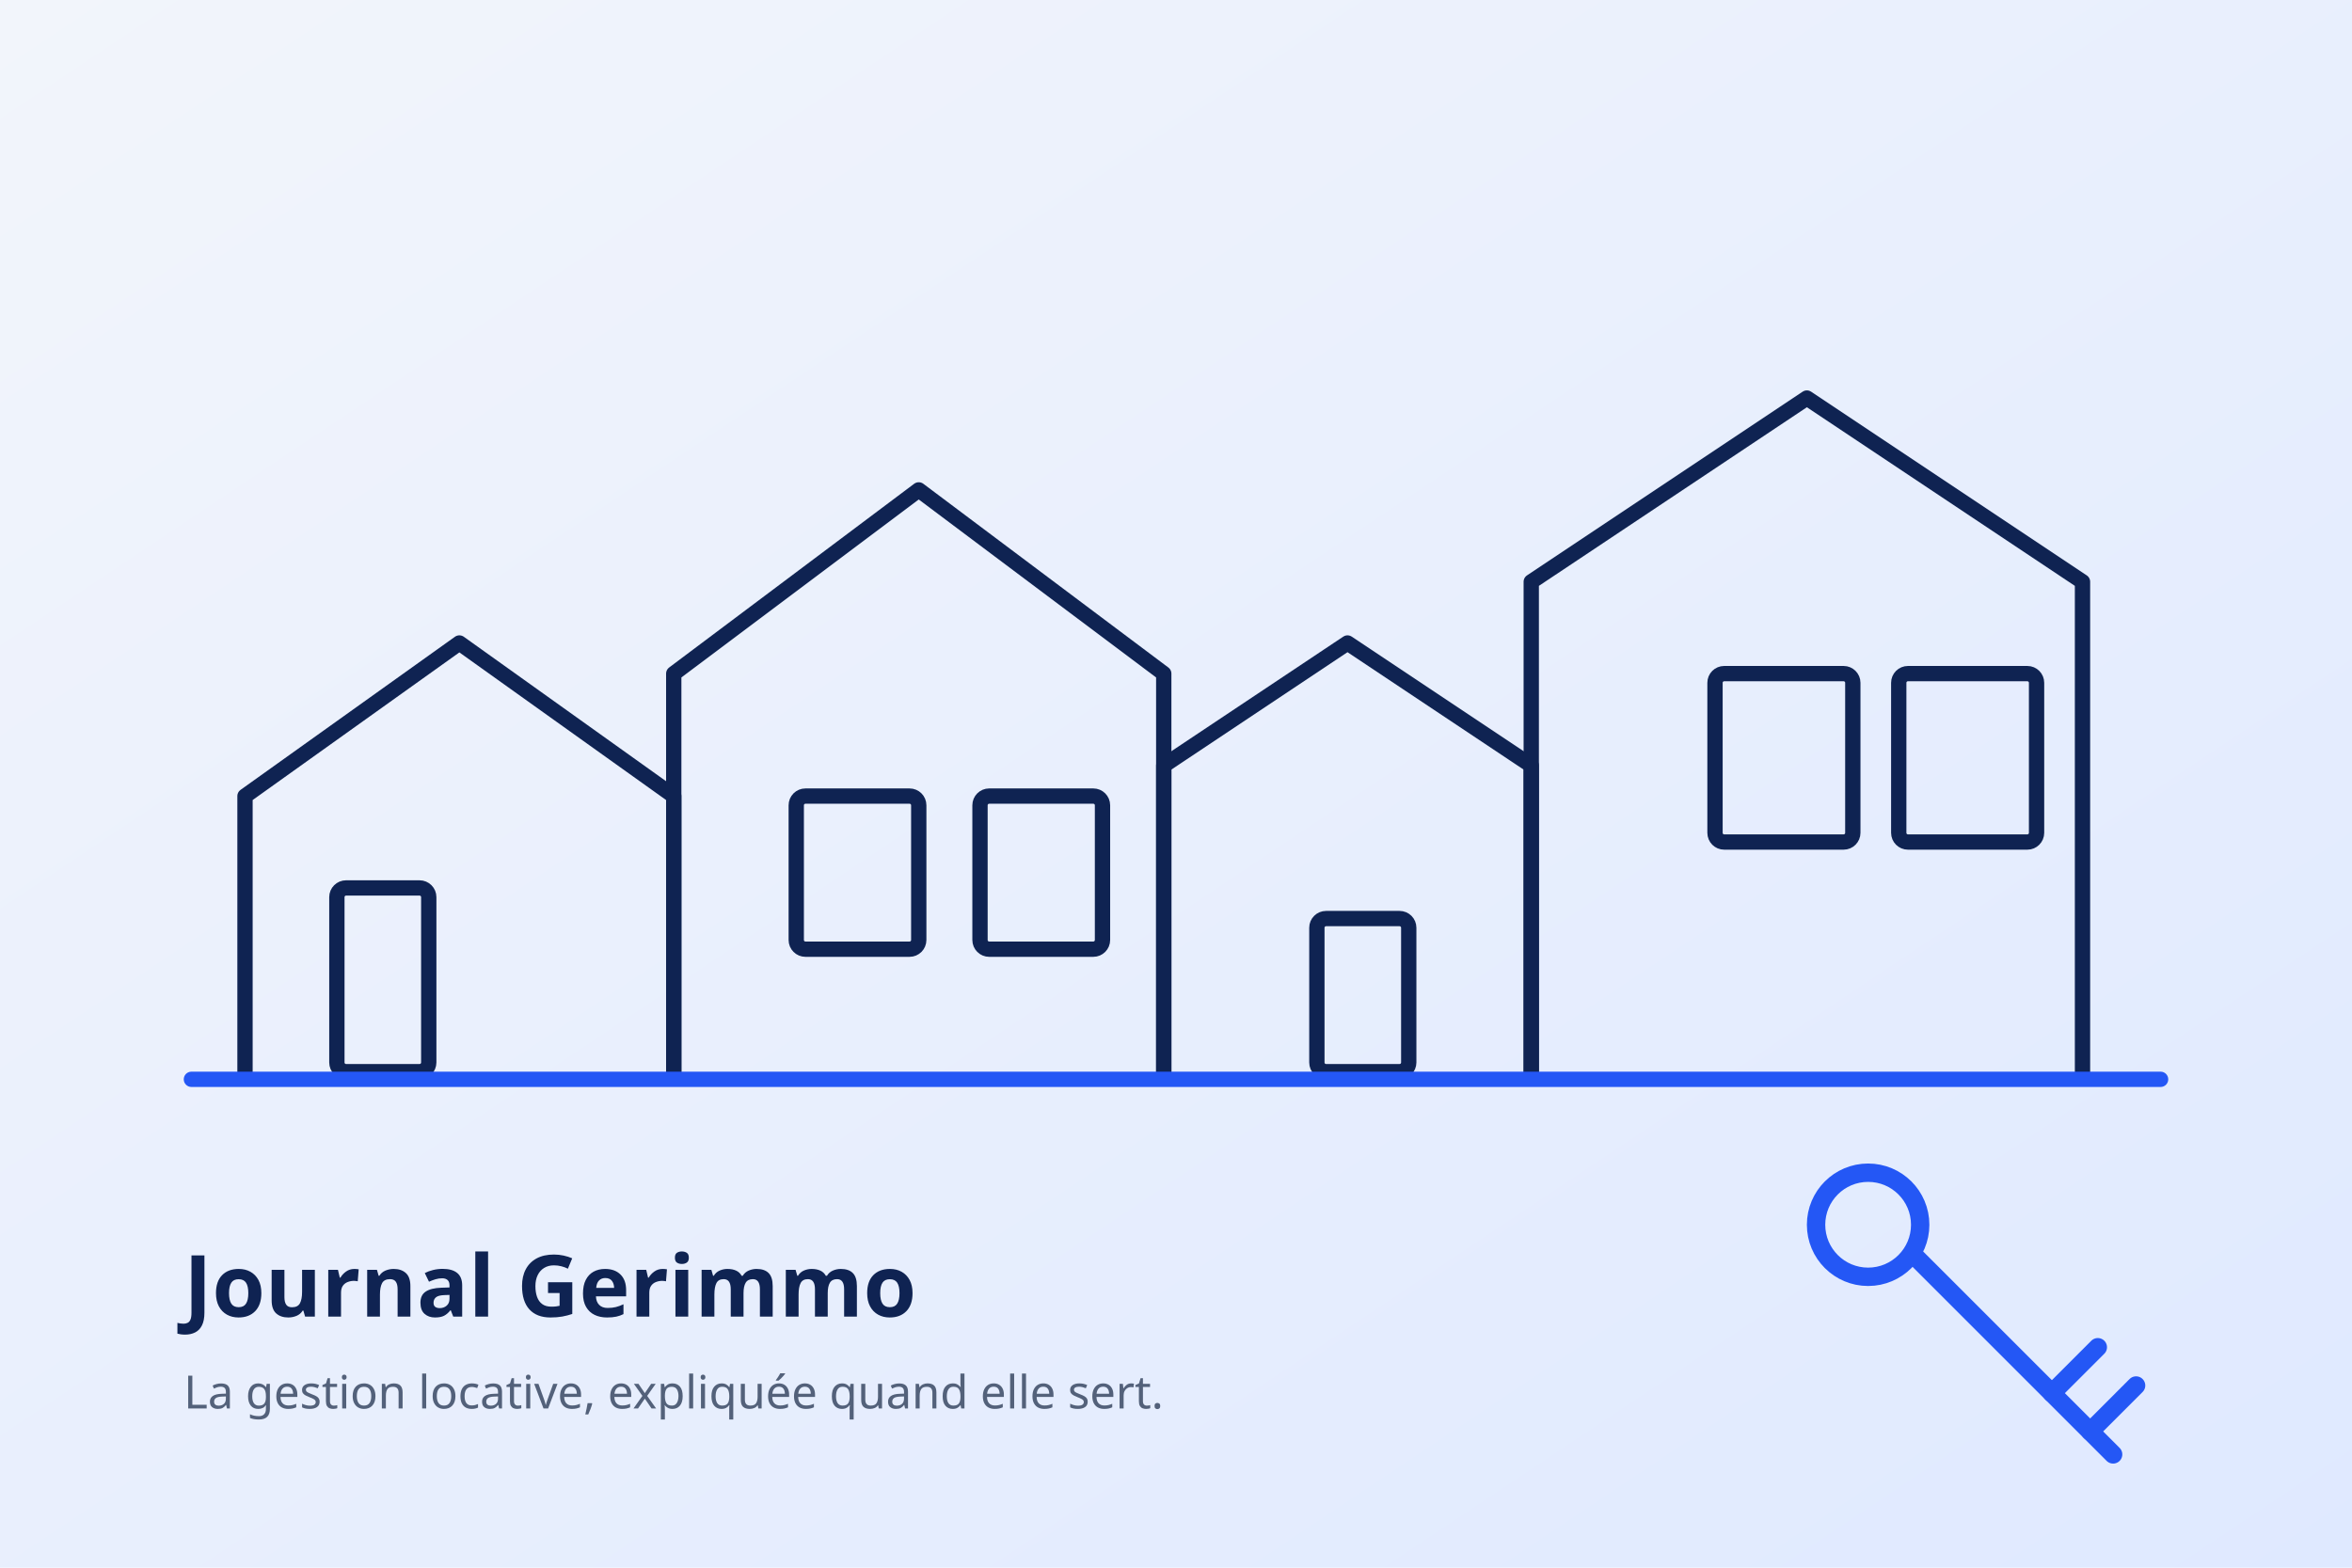
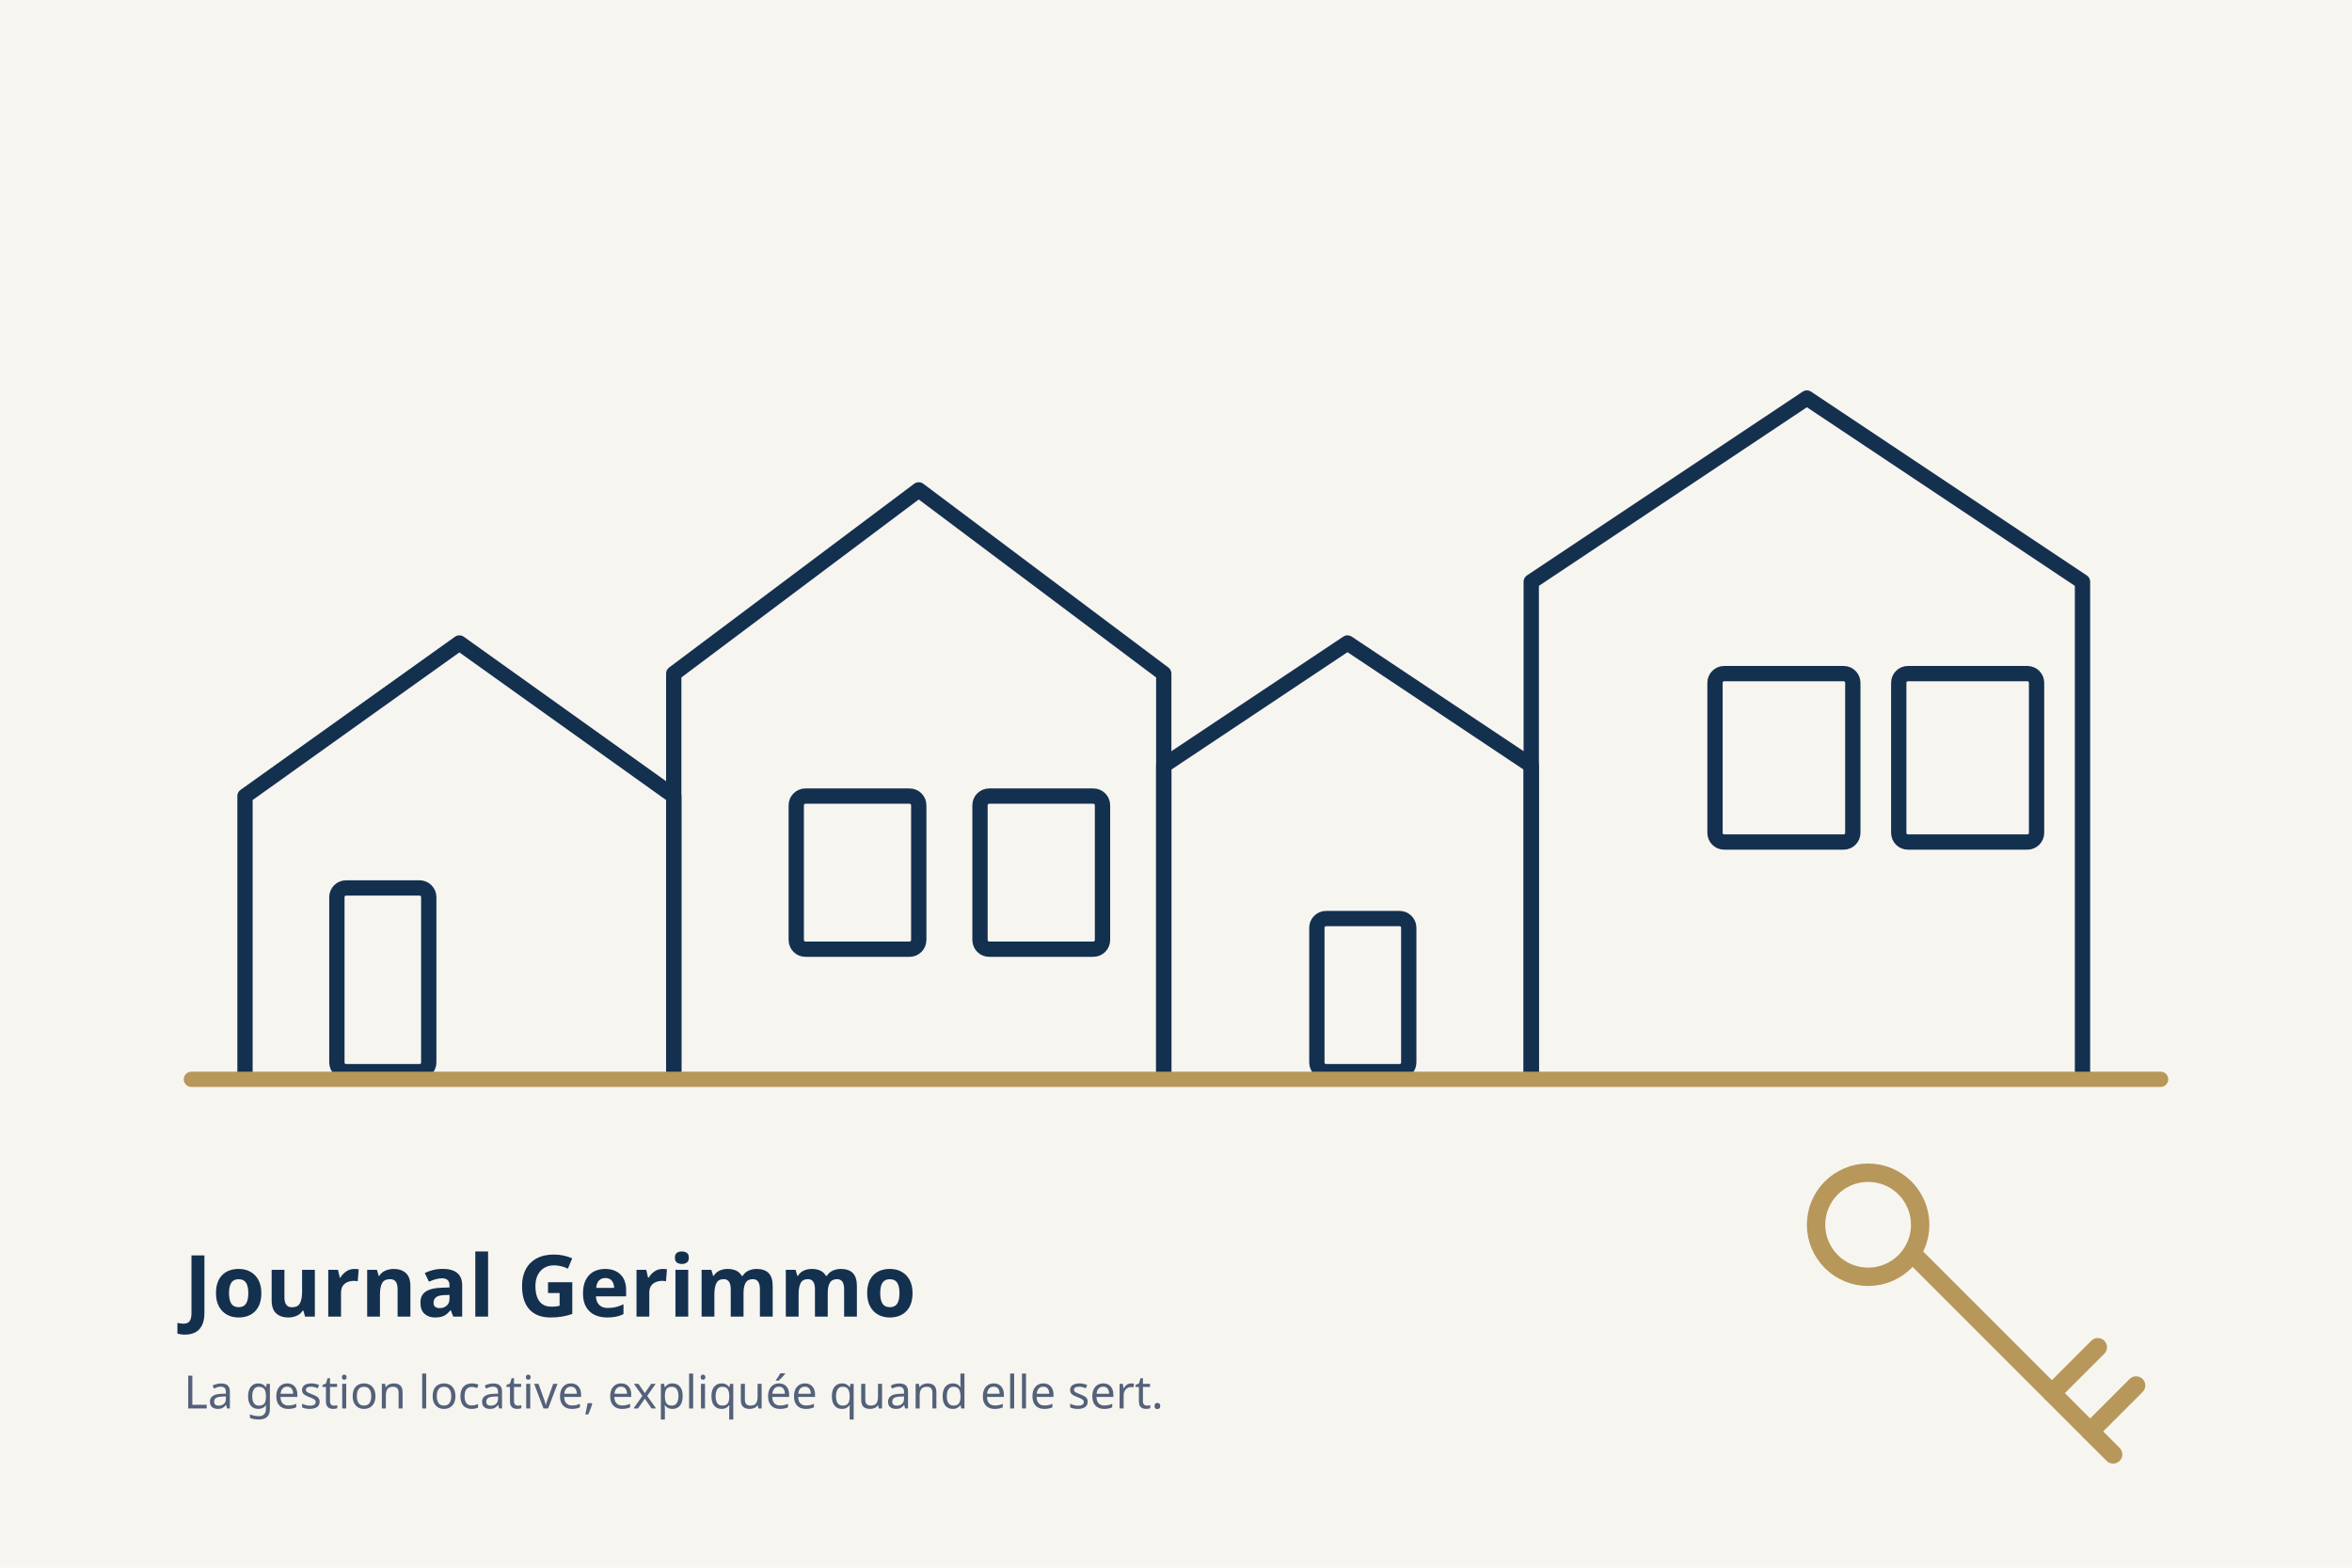
<svg xmlns="http://www.w3.org/2000/svg" viewBox="0 0 1536 1024" width="1536" height="1024" role="img" aria-label="Journal Gerimmo">
-   <defs>
-     <linearGradient id="fond" x1="0" y1="0" x2="1" y2="1">
-       <stop offset="0" stop-color="#f2f5fb" />
-       <stop offset="1" stop-color="#dfe9ff" />
-     </linearGradient>
-   </defs>
-   <rect width="1536" height="1024" fill="url(#fond)" />
-   <g fill="none" stroke="#0f2352" stroke-width="10" stroke-linejoin="round" stroke-linecap="round">
+   <rect width="1536" height="1024" fill="#f7f5f0" />
+   <g fill="none" stroke="#14304f" stroke-width="10" stroke-linejoin="round" stroke-linecap="round">
    <path d="M160 700 L160 520 L300 420 L440 520 L440 700" />
    <path d="M440 700 L440 440 L600 320 L760 440 L760 700" />
    <path d="M760 700 L760 500 L880 420 L1000 500 L1000 700" />
    <path d="M1000 700 L1000 380 L1180 260 L1360 380 L1360 700" />
    <rect x="520" y="520" width="80" height="100" rx="6" />
    <rect x="640" y="520" width="80" height="100" rx="6" />
    <rect x="1120" y="440" width="90" height="110" rx="6" />
    <rect x="1240" y="440" width="90" height="110" rx="6" />
    <rect x="220" y="580" width="60" height="120" rx="6" />
    <rect x="860" y="600" width="60" height="100" rx="6" />
  </g>
-   <rect x="120" y="700" width="1296" height="10" rx="5" fill="#2457f5" />
-   <g transform="translate(1180 760)" fill="none" stroke="#2457f5" stroke-width="12" stroke-linecap="round" stroke-linejoin="round">
+   <rect x="120" y="700" width="1296" height="10" rx="5" fill="#b7975a" />
+   <g transform="translate(1180 760)" fill="none" stroke="#b7975a" stroke-width="12" stroke-linecap="round" stroke-linejoin="round">
    <circle cx="40" cy="40" r="34" />
    <path d="M70 60 L200 190" />
    <path d="M160 150 L190 120" />
    <path d="M185 175 L215 145" />
  </g>
-   <text x="120" y="860" font-family="Manrope, Figtree, Segoe UI, sans-serif" font-size="56" font-weight="700" fill="#0f2352">Journal Gerimmo</text>
+   <text x="120" y="860" font-family="Manrope, Figtree, Segoe UI, sans-serif" font-size="56" font-weight="700" fill="#14304f">Journal Gerimmo</text>
  <text x="120" y="920" font-family="Figtree, Segoe UI, sans-serif" font-size="30" fill="#53617a">La gestion locative, expliquée quand elle sert.</text>
</svg>
